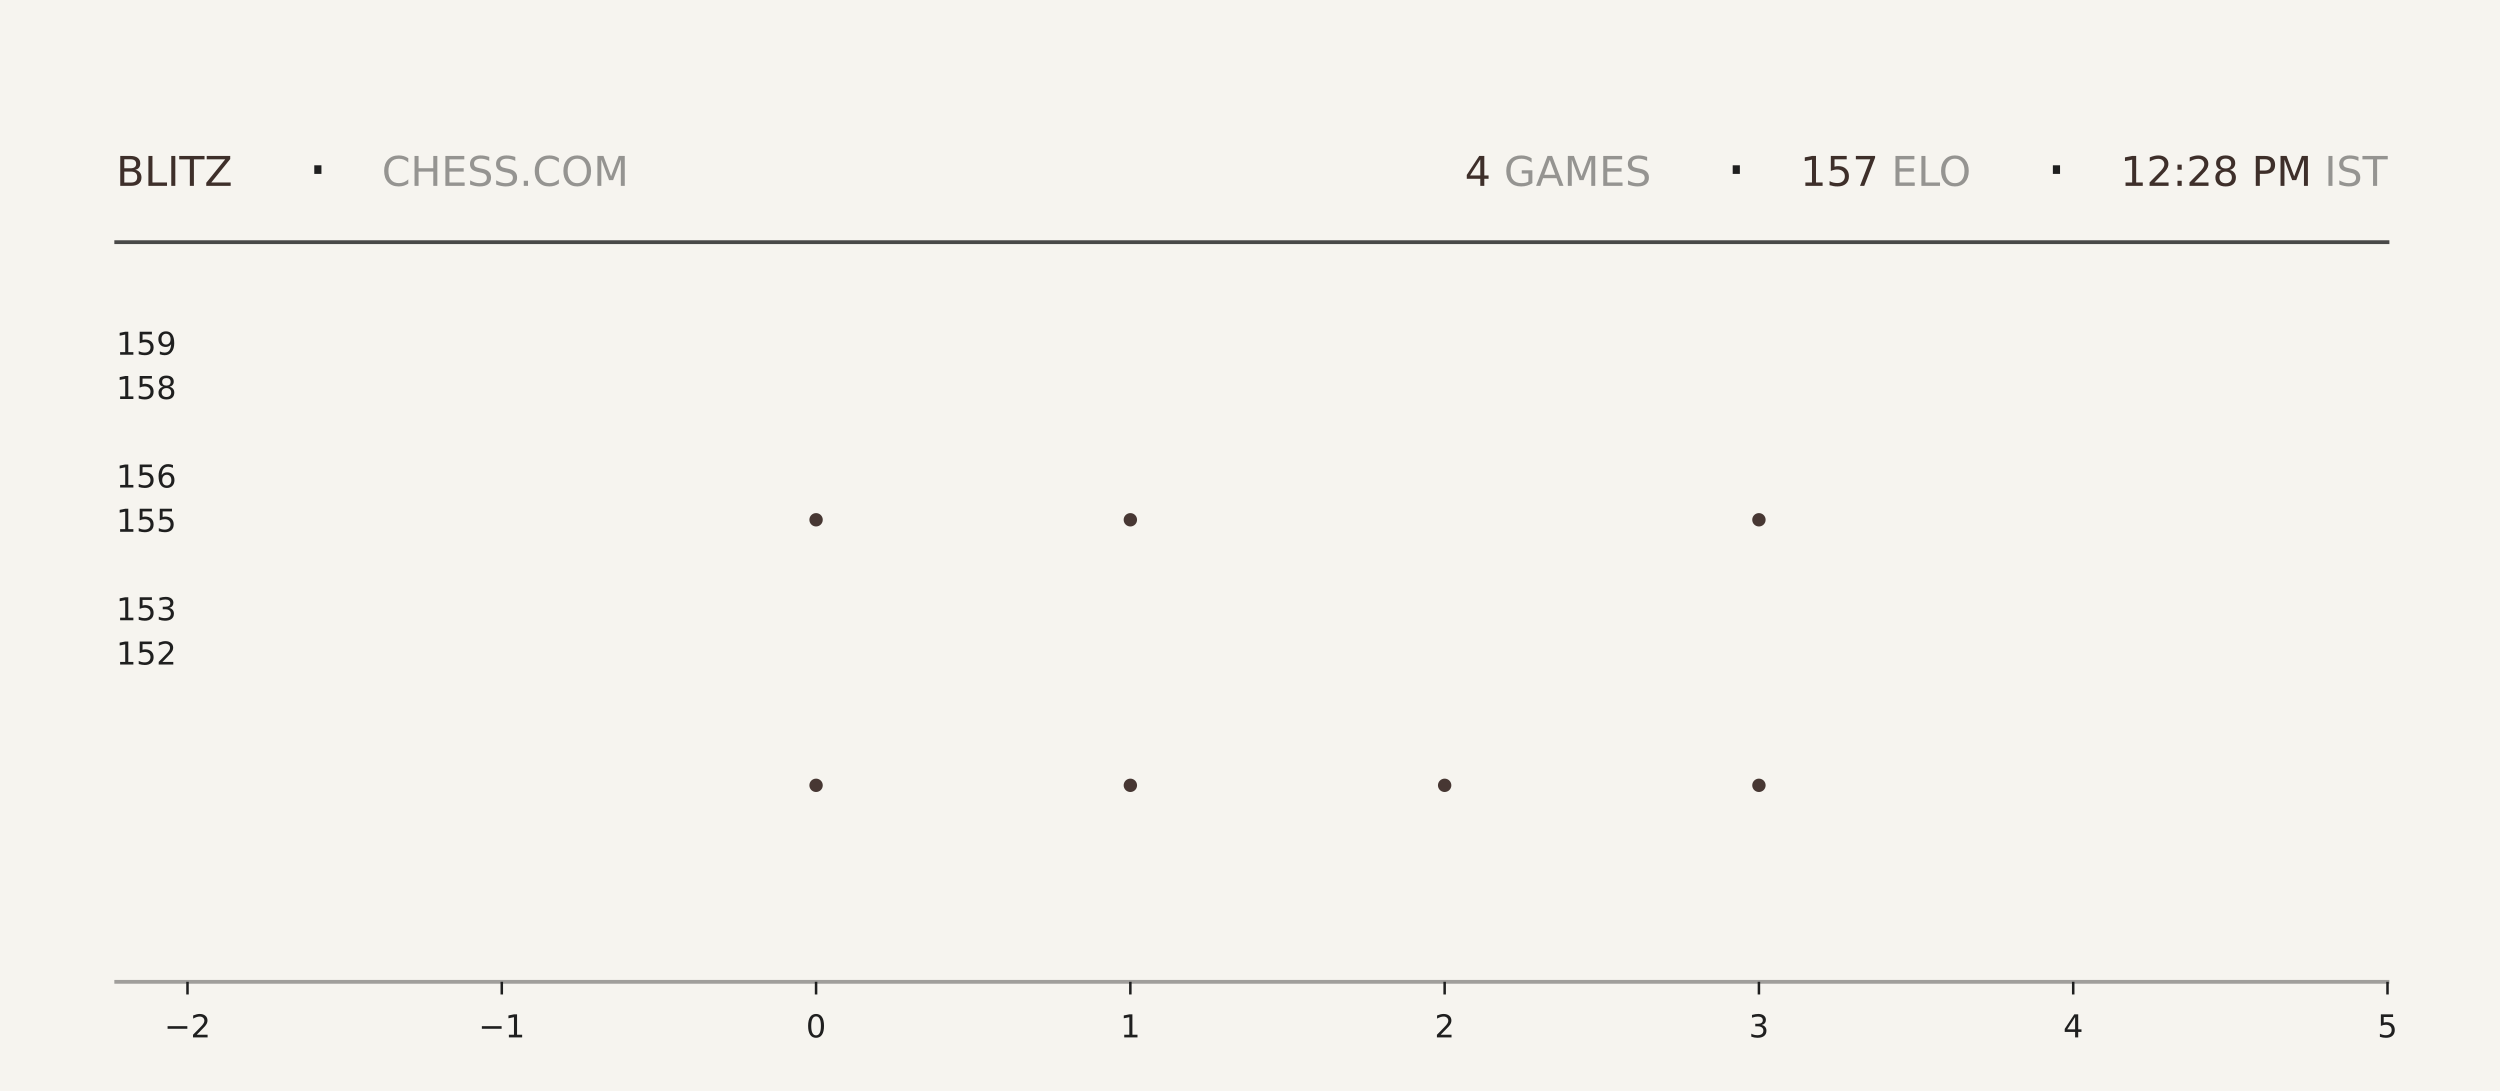
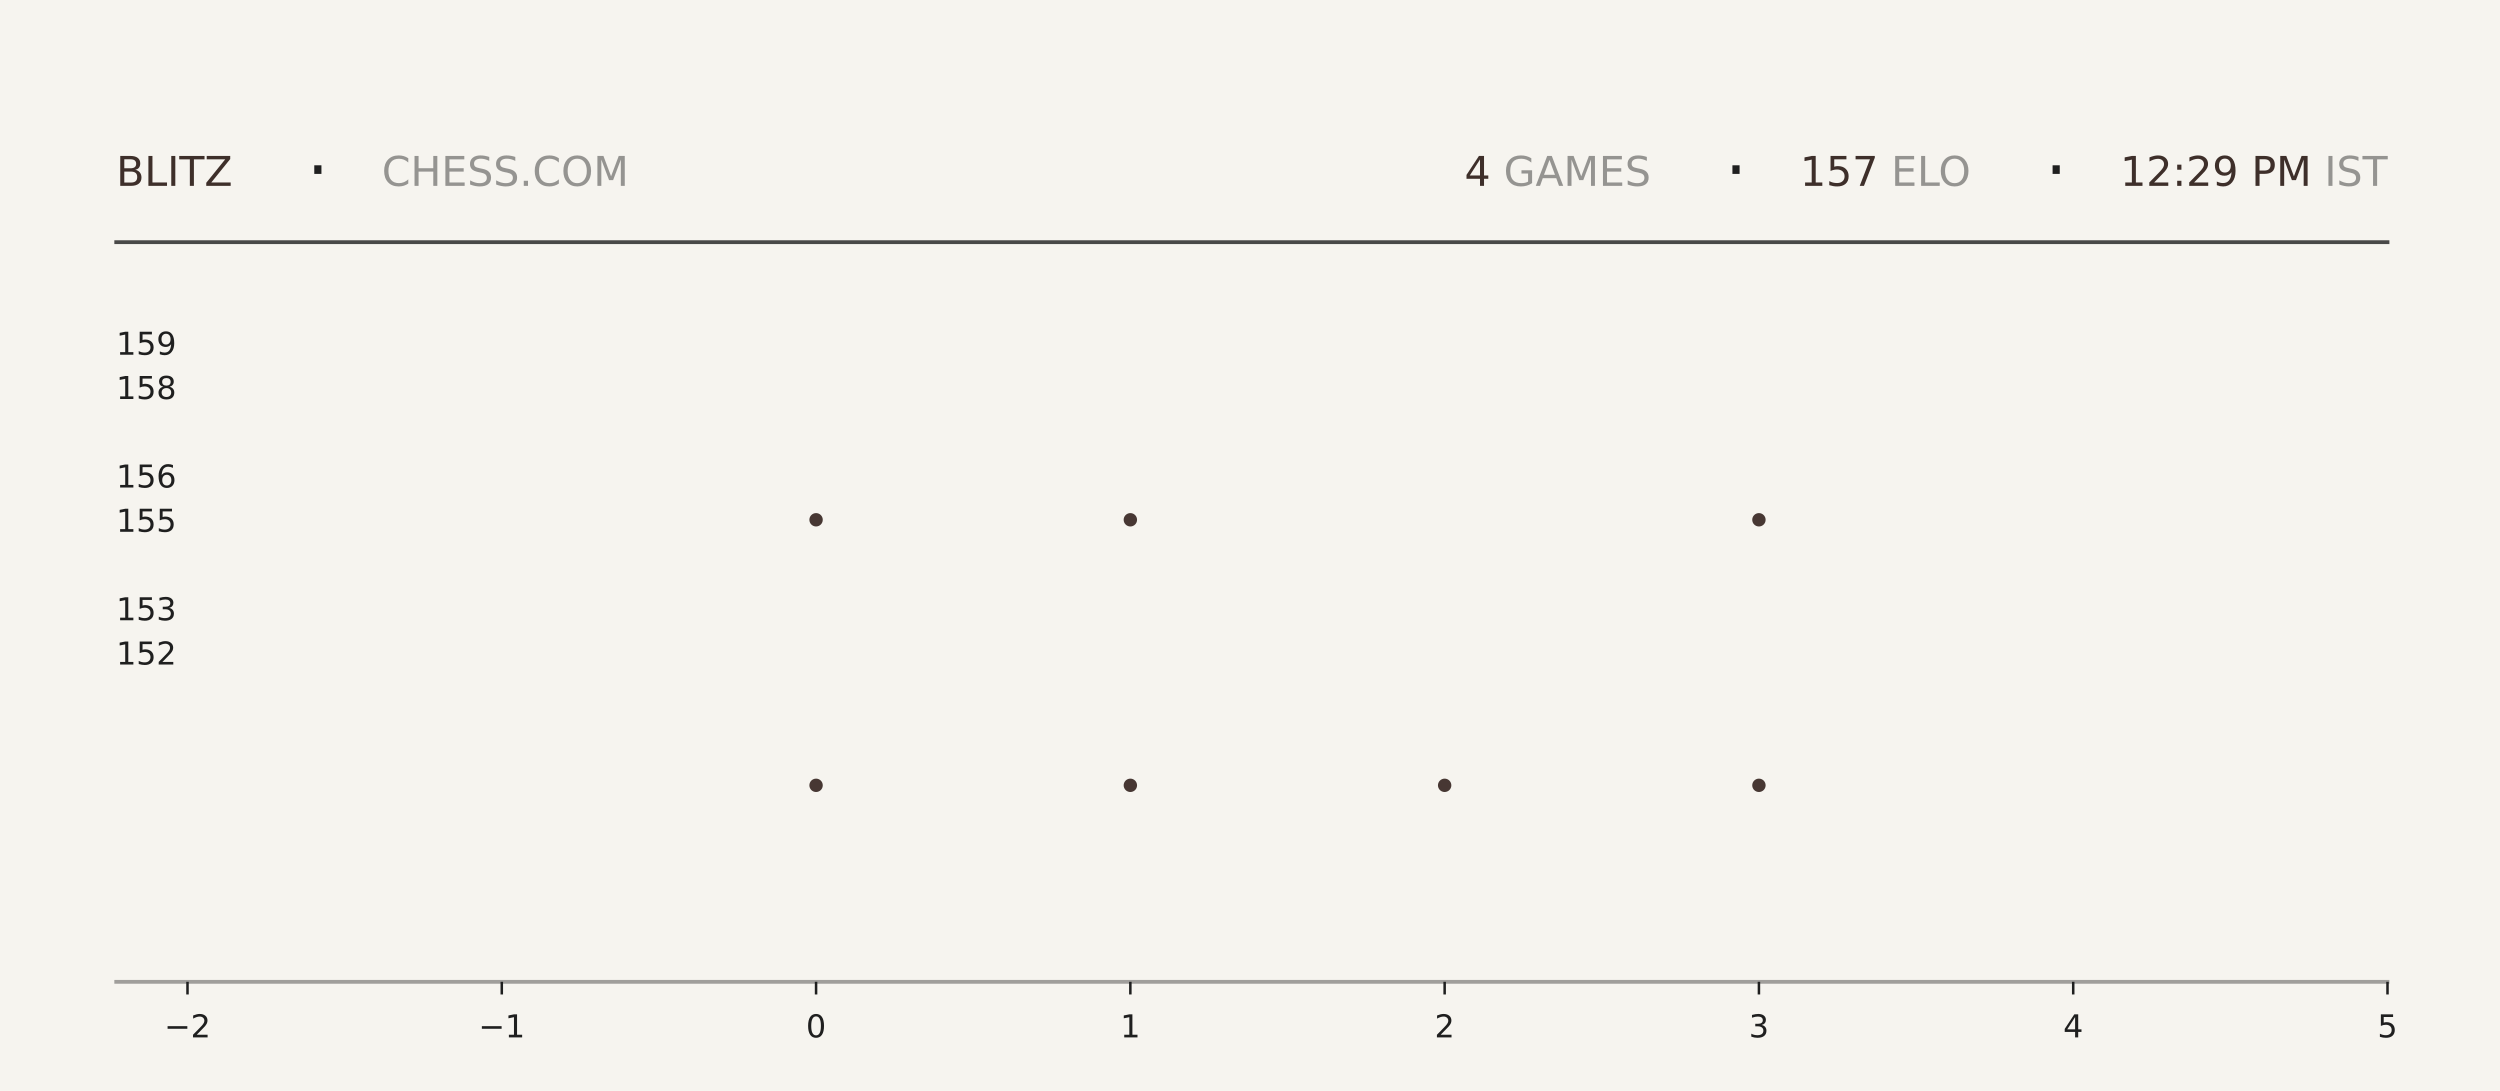
<svg xmlns="http://www.w3.org/2000/svg" xmlns:xlink="http://www.w3.org/1999/xlink" width="792pt" height="345.6pt" viewBox="0 0 792 345.6" version="1.1">
  <defs>
    <style type="text/css">*{stroke-linejoin: round; stroke-linecap: butt}</style>
  </defs>
  <g id="figure_1">
    <g id="patch_1">
      <path d="M 0 345.6  L 792 345.6  L 792 0  L 0 0  z " style="fill: #f6f4ef" />
    </g>
    <g id="axes_1">
      <g id="patch_2">
        <path d="M 59.4 311.04  L 756.36 311.04  L 756.36 103.68  L 59.4 103.68  z " style="fill: #f6f4ef" />
      </g>
      <g id="PathCollection_1">
        <defs>
-           <path id="me34ca7914f" d="M 0 2.121  C 0.563 2.121 1.102 1.898 1.5 1.5  C 1.898 1.102 2.121 0.563 2.121 0  C 2.121 -0.563 1.898 -1.102 1.5 -1.5  C 1.102 -1.898 0.563 -2.121 0 -2.121  C -0.563 -2.121 -1.102 -1.898 -1.5 -1.5  C -1.898 -1.102 -2.121 -0.563 -2.121 0  C -2.121 0.563 -1.898 1.102 -1.5 1.5  C -1.102 1.898 -0.563 2.121 0 2.121  z " />
-         </defs>
-         <g clip-path="url(#p185725caef)">
-           <use xlink:href="#me34ca7914f" x="258.531" y="248.79" style="fill: #3e2f2a; fill-opacity: 0.95" />
-           <use xlink:href="#me34ca7914f" x="258.531" y="164.668" style="fill: #3e2f2a; fill-opacity: 0.95" />
+           <path id="m68966bad9e" d="M 0 2.121  C 0.563 2.121 1.102 1.898 1.5 1.5  C 1.898 1.102 2.121 0.563 2.121 0  C 2.121 -0.563 1.898 -1.102 1.5 -1.5  C 1.102 -1.898 0.563 -2.121 0 -2.121  C -0.563 -2.121 -1.102 -1.898 -1.5 -1.5  C -1.898 -1.102 -2.121 -0.563 -2.121 0  C -2.121 0.563 -1.898 1.102 -1.5 1.5  C -1.102 1.898 -0.563 2.121 0 2.121  z " />
+         </defs>
+         <g clip-path="url(#p102317d1bd)">
+           <use xlink:href="#m68966bad9e" x="258.531" y="248.79" style="fill: #3e2f2a; fill-opacity: 0.95" />
+           <use xlink:href="#m68966bad9e" x="258.531" y="164.668" style="fill: #3e2f2a; fill-opacity: 0.95" />
        </g>
      </g>
      <g id="PathCollection_2">
-         <g clip-path="url(#p185725caef)">
-           <use xlink:href="#me34ca7914f" x="358.097" y="248.79" style="fill: #3e2f2a; fill-opacity: 0.95" />
-           <use xlink:href="#me34ca7914f" x="358.097" y="164.668" style="fill: #3e2f2a; fill-opacity: 0.95" />
-           <use xlink:href="#me34ca7914f" x="358.097" y="80.547" style="fill: #3e2f2a; fill-opacity: 0.95" />
+         <g clip-path="url(#p102317d1bd)">
+           <use xlink:href="#m68966bad9e" x="358.097" y="248.79" style="fill: #3e2f2a; fill-opacity: 0.95" />
+           <use xlink:href="#m68966bad9e" x="358.097" y="164.668" style="fill: #3e2f2a; fill-opacity: 0.95" />
+           <use xlink:href="#m68966bad9e" x="358.097" y="80.547" style="fill: #3e2f2a; fill-opacity: 0.95" />
        </g>
      </g>
      <g id="PathCollection_3">
-         <g clip-path="url(#p185725caef)">
-           <use xlink:href="#me34ca7914f" x="457.663" y="248.79" style="fill: #3e2f2a; fill-opacity: 0.95" />
+         <g clip-path="url(#p102317d1bd)">
+           <use xlink:href="#m68966bad9e" x="457.663" y="248.79" style="fill: #3e2f2a; fill-opacity: 0.95" />
        </g>
      </g>
      <g id="PathCollection_4">
-         <g clip-path="url(#p185725caef)">
-           <use xlink:href="#me34ca7914f" x="557.229" y="248.79" style="fill: #3e2f2a; fill-opacity: 0.95" />
-           <use xlink:href="#me34ca7914f" x="557.229" y="164.668" style="fill: #3e2f2a; fill-opacity: 0.95" />
-           <use xlink:href="#me34ca7914f" x="557.229" y="80.547" style="fill: #3e2f2a; fill-opacity: 0.95" />
+         <g clip-path="url(#p102317d1bd)">
+           <use xlink:href="#m68966bad9e" x="557.229" y="248.79" style="fill: #3e2f2a; fill-opacity: 0.95" />
+           <use xlink:href="#m68966bad9e" x="557.229" y="164.668" style="fill: #3e2f2a; fill-opacity: 0.95" />
+           <use xlink:href="#m68966bad9e" x="557.229" y="80.547" style="fill: #3e2f2a; fill-opacity: 0.95" />
        </g>
      </g>
      <g id="matplotlib.axis_1">
        <g id="xtick_1">
          <g id="line2d_1">
            <defs>
-               <path id="m15783705e2" d="M 0 0  L 0 4  " style="stroke: #1f1f1f; stroke-width: 0.8" />
+               <path id="mbdae1d4174" d="M 0 0  L 0 4  " style="stroke: #1f1f1f; stroke-width: 0.8" />
            </defs>
            <g>
-               <use xlink:href="#m15783705e2" x="59.4" y="311.04" style="fill: #1f1f1f; stroke: #1f1f1f; stroke-width: 0.8" />
+               <use xlink:href="#mbdae1d4174" x="59.4" y="311.04" style="fill: #1f1f1f; stroke: #1f1f1f; stroke-width: 0.8" />
            </g>
          </g>
          <g id="text_1">
            <g style="fill: #1f1f1f" transform="translate(52.02891 328.6384) scale(0.1 -0.1)">
              <defs>
                <path id="DejaVuSans-2212" d="M 678 2272  L 4684 2272  L 4684 1741  L 678 1741  L 678 2272  z " transform="scale(0.015625)" />
                <path id="DejaVuSans-32" d="M 1228 531  L 3431 531  L 3431 0  L 469 0  L 469 531  Q 828 903 1448 1529  Q 2069 2156 2228 2338  Q 2531 2678 2651 2914  Q 2772 3150 2772 3378  Q 2772 3750 2511 3984  Q 2250 4219 1831 4219  Q 1534 4219 1204 4116  Q 875 4013 500 3803  L 500 4441  Q 881 4594 1212 4672  Q 1544 4750 1819 4750  Q 2544 4750 2975 4387  Q 3406 4025 3406 3419  Q 3406 3131 3298 2873  Q 3191 2616 2906 2266  Q 2828 2175 2409 1742  Q 1991 1309 1228 531  z " transform="scale(0.015625)" />
              </defs>
              <use xlink:href="#DejaVuSans-2212" />
              <use xlink:href="#DejaVuSans-32" transform="translate(83.78906 0)" />
            </g>
          </g>
        </g>
        <g id="xtick_2">
          <g id="line2d_2">
            <g>
-               <use xlink:href="#m15783705e2" x="158.966" y="311.04" style="fill: #1f1f1f; stroke: #1f1f1f; stroke-width: 0.8" />
+               <use xlink:href="#mbdae1d4174" x="158.966" y="311.04" style="fill: #1f1f1f; stroke: #1f1f1f; stroke-width: 0.8" />
            </g>
          </g>
          <g id="text_2">
            <g style="fill: #1f1f1f" transform="translate(151.5946 328.6384) scale(0.1 -0.1)">
              <defs>
                <path id="DejaVuSans-31" d="M 794 531  L 1825 531  L 1825 4091  L 703 3866  L 703 4441  L 1819 4666  L 2450 4666  L 2450 531  L 3481 531  L 3481 0  L 794 0  L 794 531  z " transform="scale(0.015625)" />
              </defs>
              <use xlink:href="#DejaVuSans-2212" />
              <use xlink:href="#DejaVuSans-31" transform="translate(83.78906 0)" />
            </g>
          </g>
        </g>
        <g id="xtick_3">
          <g id="line2d_3">
            <g>
-               <use xlink:href="#m15783705e2" x="258.531" y="311.04" style="fill: #1f1f1f; stroke: #1f1f1f; stroke-width: 0.8" />
+               <use xlink:href="#mbdae1d4174" x="258.531" y="311.04" style="fill: #1f1f1f; stroke: #1f1f1f; stroke-width: 0.8" />
            </g>
          </g>
          <g id="text_3">
            <g style="fill: #1f1f1f" transform="translate(255.3502 328.6384) scale(0.1 -0.1)">
              <defs>
                <path id="DejaVuSans-30" d="M 2034 4250  Q 1547 4250 1301 3770  Q 1056 3291 1056 2328  Q 1056 1369 1301 889  Q 1547 409 2034 409  Q 2525 409 2770 889  Q 3016 1369 3016 2328  Q 3016 3291 2770 3770  Q 2525 4250 2034 4250  z M 2034 4750  Q 2819 4750 3233 4129  Q 3647 3509 3647 2328  Q 3647 1150 3233 529  Q 2819 -91 2034 -91  Q 1250 -91 836 529  Q 422 1150 422 2328  Q 422 3509 836 4129  Q 1250 4750 2034 4750  z " transform="scale(0.015625)" />
              </defs>
              <use xlink:href="#DejaVuSans-30" />
            </g>
          </g>
        </g>
        <g id="xtick_4">
          <g id="line2d_4">
            <g>
-               <use xlink:href="#m15783705e2" x="358.097" y="311.04" style="fill: #1f1f1f; stroke: #1f1f1f; stroke-width: 0.8" />
+               <use xlink:href="#mbdae1d4174" x="358.097" y="311.04" style="fill: #1f1f1f; stroke: #1f1f1f; stroke-width: 0.8" />
            </g>
          </g>
          <g id="text_4">
            <g style="fill: #1f1f1f" transform="translate(354.9159 328.6384) scale(0.1 -0.1)">
              <use xlink:href="#DejaVuSans-31" />
            </g>
          </g>
        </g>
        <g id="xtick_5">
          <g id="line2d_5">
            <g>
-               <use xlink:href="#m15783705e2" x="457.663" y="311.04" style="fill: #1f1f1f; stroke: #1f1f1f; stroke-width: 0.8" />
+               <use xlink:href="#mbdae1d4174" x="457.663" y="311.04" style="fill: #1f1f1f; stroke: #1f1f1f; stroke-width: 0.8" />
            </g>
          </g>
          <g id="text_5">
            <g style="fill: #1f1f1f" transform="translate(454.4816 328.6384) scale(0.1 -0.1)">
              <use xlink:href="#DejaVuSans-32" />
            </g>
          </g>
        </g>
        <g id="xtick_6">
          <g id="line2d_6">
            <g>
-               <use xlink:href="#m15783705e2" x="557.229" y="311.04" style="fill: #1f1f1f; stroke: #1f1f1f; stroke-width: 0.8" />
+               <use xlink:href="#mbdae1d4174" x="557.229" y="311.04" style="fill: #1f1f1f; stroke: #1f1f1f; stroke-width: 0.8" />
            </g>
          </g>
          <g id="text_6">
            <g style="fill: #1f1f1f" transform="translate(554.0473 328.6384) scale(0.1 -0.1)">
              <defs>
                <path id="DejaVuSans-33" d="M 2597 2516  Q 3050 2419 3304 2112  Q 3559 1806 3559 1356  Q 3559 666 3084 287  Q 2609 -91 1734 -91  Q 1441 -91 1130 -33  Q 819 25 488 141  L 488 750  Q 750 597 1062 519  Q 1375 441 1716 441  Q 2309 441 2620 675  Q 2931 909 2931 1356  Q 2931 1769 2642 2001  Q 2353 2234 1838 2234  L 1294 2234  L 1294 2753  L 1863 2753  Q 2328 2753 2575 2939  Q 2822 3125 2822 3475  Q 2822 3834 2567 4026  Q 2313 4219 1838 4219  Q 1578 4219 1281 4162  Q 984 4106 628 3988  L 628 4550  Q 988 4650 1302 4700  Q 1616 4750 1894 4750  Q 2613 4750 3031 4423  Q 3450 4097 3450 3541  Q 3450 3153 3228 2886  Q 3006 2619 2597 2516  z " transform="scale(0.015625)" />
              </defs>
              <use xlink:href="#DejaVuSans-33" />
            </g>
          </g>
        </g>
        <g id="xtick_7">
          <g id="line2d_7">
            <g>
-               <use xlink:href="#m15783705e2" x="656.794" y="311.04" style="fill: #1f1f1f; stroke: #1f1f1f; stroke-width: 0.8" />
+               <use xlink:href="#mbdae1d4174" x="656.794" y="311.04" style="fill: #1f1f1f; stroke: #1f1f1f; stroke-width: 0.8" />
            </g>
          </g>
          <g id="text_7">
            <g style="fill: #1f1f1f" transform="translate(653.613 328.6384) scale(0.1 -0.1)">
              <defs>
                <path id="DejaVuSans-34" d="M 2419 4116  L 825 1625  L 2419 1625  L 2419 4116  z M 2253 4666  L 3047 4666  L 3047 1625  L 3713 1625  L 3713 1100  L 3047 1100  L 3047 0  L 2419 0  L 2419 1100  L 313 1100  L 313 1709  L 2253 4666  z " transform="scale(0.015625)" />
              </defs>
              <use xlink:href="#DejaVuSans-34" />
            </g>
          </g>
        </g>
        <g id="xtick_8">
          <g id="line2d_8">
            <g>
-               <use xlink:href="#m15783705e2" x="756.36" y="311.04" style="fill: #1f1f1f; stroke: #1f1f1f; stroke-width: 0.8" />
+               <use xlink:href="#mbdae1d4174" x="756.36" y="311.04" style="fill: #1f1f1f; stroke: #1f1f1f; stroke-width: 0.8" />
            </g>
          </g>
          <g id="text_8">
            <g style="fill: #1f1f1f" transform="translate(753.1788 328.6384) scale(0.1 -0.1)">
              <defs>
                <path id="DejaVuSans-35" d="M 691 4666  L 3169 4666  L 3169 4134  L 1269 4134  L 1269 2991  Q 1406 3038 1543 3061  Q 1681 3084 1819 3084  Q 2600 3084 3056 2656  Q 3513 2228 3513 1497  Q 3513 744 3044 326  Q 2575 -91 1722 -91  Q 1428 -91 1123 -41  Q 819 9 494 109  L 494 744  Q 775 591 1075 516  Q 1375 441 1709 441  Q 2250 441 2565 725  Q 2881 1009 2881 1497  Q 2881 1984 2565 2268  Q 2250 2553 1709 2553  Q 1456 2553 1204 2497  Q 953 2441 691 2322  L 691 4666  z " transform="scale(0.015625)" />
              </defs>
              <use xlink:href="#DejaVuSans-35" />
            </g>
          </g>
        </g>
      </g>
      <g id="matplotlib.axis_2">
        <g id="ytick_1">
          <g id="line2d_9" />
          <g id="text_9">
            <g style="fill: #1f1f1f" transform="translate(36.8125 210.5283) scale(0.1 -0.1)">
              <use xlink:href="#DejaVuSans-31" />
              <use xlink:href="#DejaVuSans-35" transform="translate(63.62305 0)" />
              <use xlink:href="#DejaVuSans-32" transform="translate(127.2461 0)" />
            </g>
          </g>
        </g>
        <g id="ytick_2">
          <g id="line2d_10" />
          <g id="text_10">
            <g style="fill: #1f1f1f" transform="translate(36.8125 196.508) scale(0.1 -0.1)">
              <use xlink:href="#DejaVuSans-31" />
              <use xlink:href="#DejaVuSans-35" transform="translate(63.62305 0)" />
              <use xlink:href="#DejaVuSans-33" transform="translate(127.2461 0)" />
            </g>
          </g>
        </g>
        <g id="ytick_3">
          <g id="line2d_11" />
          <g id="text_11">
            <g style="fill: #1f1f1f" transform="translate(36.8125 168.4675) scale(0.1 -0.1)">
              <use xlink:href="#DejaVuSans-31" />
              <use xlink:href="#DejaVuSans-35" transform="translate(63.62305 0)" />
              <use xlink:href="#DejaVuSans-35" transform="translate(127.2461 0)" />
            </g>
          </g>
        </g>
        <g id="ytick_4">
          <g id="line2d_12" />
          <g id="text_12">
            <g style="fill: #1f1f1f" transform="translate(36.8125 154.4472) scale(0.1 -0.1)">
              <defs>
                <path id="DejaVuSans-36" d="M 2113 2584  Q 1688 2584 1439 2293  Q 1191 2003 1191 1497  Q 1191 994 1439 701  Q 1688 409 2113 409  Q 2538 409 2786 701  Q 3034 994 3034 1497  Q 3034 2003 2786 2293  Q 2538 2584 2113 2584  z M 3366 4563  L 3366 3988  Q 3128 4100 2886 4159  Q 2644 4219 2406 4219  Q 1781 4219 1451 3797  Q 1122 3375 1075 2522  Q 1259 2794 1537 2939  Q 1816 3084 2150 3084  Q 2853 3084 3261 2657  Q 3669 2231 3669 1497  Q 3669 778 3244 343  Q 2819 -91 2113 -91  Q 1303 -91 875 529  Q 447 1150 447 2328  Q 447 3434 972 4092  Q 1497 4750 2381 4750  Q 2619 4750 2861 4703  Q 3103 4656 3366 4563  z " transform="scale(0.015625)" />
              </defs>
              <use xlink:href="#DejaVuSans-31" />
              <use xlink:href="#DejaVuSans-35" transform="translate(63.62305 0)" />
              <use xlink:href="#DejaVuSans-36" transform="translate(127.2461 0)" />
            </g>
          </g>
        </g>
        <g id="ytick_5">
          <g id="line2d_13" />
          <g id="text_13">
            <g style="fill: #1f1f1f" transform="translate(36.8125 126.4066) scale(0.1 -0.1)">
              <defs>
                <path id="DejaVuSans-38" d="M 2034 2216  Q 1584 2216 1326 1975  Q 1069 1734 1069 1313  Q 1069 891 1326 650  Q 1584 409 2034 409  Q 2484 409 2743 651  Q 3003 894 3003 1313  Q 3003 1734 2745 1975  Q 2488 2216 2034 2216  z M 1403 2484  Q 997 2584 770 2862  Q 544 3141 544 3541  Q 544 4100 942 4425  Q 1341 4750 2034 4750  Q 2731 4750 3128 4425  Q 3525 4100 3525 3541  Q 3525 3141 3298 2862  Q 3072 2584 2669 2484  Q 3125 2378 3379 2068  Q 3634 1759 3634 1313  Q 3634 634 3220 271  Q 2806 -91 2034 -91  Q 1263 -91 848 271  Q 434 634 434 1313  Q 434 1759 690 2068  Q 947 2378 1403 2484  z M 1172 3481  Q 1172 3119 1398 2916  Q 1625 2713 2034 2713  Q 2441 2713 2670 2916  Q 2900 3119 2900 3481  Q 2900 3844 2670 4047  Q 2441 4250 2034 4250  Q 1625 4250 1398 4047  Q 1172 3844 1172 3481  z " transform="scale(0.015625)" />
              </defs>
              <use xlink:href="#DejaVuSans-31" />
              <use xlink:href="#DejaVuSans-35" transform="translate(63.62305 0)" />
              <use xlink:href="#DejaVuSans-38" transform="translate(127.2461 0)" />
            </g>
          </g>
        </g>
        <g id="ytick_6">
          <g id="line2d_14" />
          <g id="text_14">
            <g style="fill: #1f1f1f" transform="translate(36.8125 112.3863) scale(0.1 -0.1)">
              <defs>
                <path id="DejaVuSans-39" d="M 703 97  L 703 672  Q 941 559 1184 500  Q 1428 441 1663 441  Q 2288 441 2617 861  Q 2947 1281 2994 2138  Q 2813 1869 2534 1725  Q 2256 1581 1919 1581  Q 1219 1581 811 2004  Q 403 2428 403 3163  Q 403 3881 828 4315  Q 1253 4750 1959 4750  Q 2769 4750 3195 4129  Q 3622 3509 3622 2328  Q 3622 1225 3098 567  Q 2575 -91 1691 -91  Q 1453 -91 1209 -44  Q 966 3 703 97  z M 1959 2075  Q 2384 2075 2632 2365  Q 2881 2656 2881 3163  Q 2881 3666 2632 3958  Q 2384 4250 1959 4250  Q 1534 4250 1286 3958  Q 1038 3666 1038 3163  Q 1038 2656 1286 2365  Q 1534 2075 1959 2075  z " transform="scale(0.015625)" />
              </defs>
              <use xlink:href="#DejaVuSans-31" />
              <use xlink:href="#DejaVuSans-35" transform="translate(63.62305 0)" />
              <use xlink:href="#DejaVuSans-39" transform="translate(127.2461 0)" />
            </g>
          </g>
        </g>
      </g>
    </g>
    <g id="line2d_15">
      <path d="M 36.82 76.723  L 756.36 76.723  " style="fill: none; stroke: #1f1f1f; stroke-opacity: 0.8; stroke-width: 1.2; stroke-linecap: square" />
    </g>
    <g id="line2d_16">
      <path d="M 36.82 311.04  L 756.36 311.04  " style="fill: none; stroke: #1f1f1f; stroke-opacity: 0.4; stroke-width: 1.2; stroke-linecap: square" />
    </g>
    <g id="text_15">
      <g style="fill: #3e2f2a" transform="translate(36.82 58.88319) scale(0.13 -0.13)">
        <defs>
          <path id="DejaVuSans-42" d="M 1259 2228  L 1259 519  L 2272 519  Q 2781 519 3026 730  Q 3272 941 3272 1375  Q 3272 1813 3026 2020  Q 2781 2228 2272 2228  L 1259 2228  z M 1259 4147  L 1259 2741  L 2194 2741  Q 2656 2741 2882 2914  Q 3109 3088 3109 3444  Q 3109 3797 2882 3972  Q 2656 4147 2194 4147  L 1259 4147  z M 628 4666  L 2241 4666  Q 2963 4666 3353 4366  Q 3744 4066 3744 3513  Q 3744 3084 3544 2831  Q 3344 2578 2956 2516  Q 3422 2416 3680 2098  Q 3938 1781 3938 1306  Q 3938 681 3513 340  Q 3088 0 2303 0  L 628 0  L 628 4666  z " transform="scale(0.015625)" />
          <path id="DejaVuSans-4c" d="M 628 4666  L 1259 4666  L 1259 531  L 3531 531  L 3531 0  L 628 0  L 628 4666  z " transform="scale(0.015625)" />
          <path id="DejaVuSans-49" d="M 628 4666  L 1259 4666  L 1259 0  L 628 0  L 628 4666  z " transform="scale(0.015625)" />
          <path id="DejaVuSans-54" d="M -19 4666  L 3928 4666  L 3928 4134  L 2272 4134  L 2272 0  L 1638 0  L 1638 4134  L -19 4134  L -19 4666  z " transform="scale(0.015625)" />
          <path id="DejaVuSans-5a" d="M 359 4666  L 4025 4666  L 4025 4184  L 1075 531  L 4097 531  L 4097 0  L 288 0  L 288 481  L 3238 4134  L 359 4134  L 359 4666  z " transform="scale(0.015625)" />
        </defs>
        <use xlink:href="#DejaVuSans-42" />
        <use xlink:href="#DejaVuSans-4c" transform="translate(68.60352 0)" />
        <use xlink:href="#DejaVuSans-49" transform="translate(124.3164 0)" />
        <use xlink:href="#DejaVuSans-54" transform="translate(153.8086 0)" />
        <use xlink:href="#DejaVuSans-5a" transform="translate(214.8926 0)" />
      </g>
    </g>
    <g id="text_16">
      <g style="fill: #1f1f1f" transform="translate(97.21 61.36662) scale(0.22 -0.22)">
        <defs>
          <path id="DejaVuSans-b7" d="M 684 2619  L 1344 2619  L 1344 1825  L 684 1825  L 684 2619  z " transform="scale(0.015625)" />
        </defs>
        <use xlink:href="#DejaVuSans-b7" />
      </g>
    </g>
    <g id="text_17">
      <g style="fill: #1f1f1f; opacity: 0.45" transform="translate(120.97 58.88319) scale(0.13 -0.13)">
        <defs>
          <path id="DejaVuSans-43" d="M 4122 4306  L 4122 3641  Q 3803 3938 3442 4084  Q 3081 4231 2675 4231  Q 1875 4231 1450 3742  Q 1025 3253 1025 2328  Q 1025 1406 1450 917  Q 1875 428 2675 428  Q 3081 428 3442 575  Q 3803 722 4122 1019  L 4122 359  Q 3791 134 3420 21  Q 3050 -91 2638 -91  Q 1578 -91 968 557  Q 359 1206 359 2328  Q 359 3453 968 4101  Q 1578 4750 2638 4750  Q 3056 4750 3426 4639  Q 3797 4528 4122 4306  z " transform="scale(0.015625)" />
          <path id="DejaVuSans-48" d="M 628 4666  L 1259 4666  L 1259 2753  L 3553 2753  L 3553 4666  L 4184 4666  L 4184 0  L 3553 0  L 3553 2222  L 1259 2222  L 1259 0  L 628 0  L 628 4666  z " transform="scale(0.015625)" />
          <path id="DejaVuSans-45" d="M 628 4666  L 3578 4666  L 3578 4134  L 1259 4134  L 1259 2753  L 3481 2753  L 3481 2222  L 1259 2222  L 1259 531  L 3634 531  L 3634 0  L 628 0  L 628 4666  z " transform="scale(0.015625)" />
          <path id="DejaVuSans-53" d="M 3425 4513  L 3425 3897  Q 3066 4069 2747 4153  Q 2428 4238 2131 4238  Q 1616 4238 1336 4038  Q 1056 3838 1056 3469  Q 1056 3159 1242 3001  Q 1428 2844 1947 2747  L 2328 2669  Q 3034 2534 3370 2195  Q 3706 1856 3706 1288  Q 3706 609 3251 259  Q 2797 -91 1919 -91  Q 1588 -91 1214 -16  Q 841 59 441 206  L 441 856  Q 825 641 1194 531  Q 1563 422 1919 422  Q 2459 422 2753 634  Q 3047 847 3047 1241  Q 3047 1584 2836 1778  Q 2625 1972 2144 2069  L 1759 2144  Q 1053 2284 737 2584  Q 422 2884 422 3419  Q 422 4038 858 4394  Q 1294 4750 2059 4750  Q 2388 4750 2728 4690  Q 3069 4631 3425 4513  z " transform="scale(0.015625)" />
          <path id="DejaVuSans-2e" d="M 684 794  L 1344 794  L 1344 0  L 684 0  L 684 794  z " transform="scale(0.015625)" />
          <path id="DejaVuSans-4f" d="M 2522 4238  Q 1834 4238 1429 3725  Q 1025 3213 1025 2328  Q 1025 1447 1429 934  Q 1834 422 2522 422  Q 3209 422 3611 934  Q 4013 1447 4013 2328  Q 4013 3213 3611 3725  Q 3209 4238 2522 4238  z M 2522 4750  Q 3503 4750 4090 4092  Q 4678 3434 4678 2328  Q 4678 1225 4090 567  Q 3503 -91 2522 -91  Q 1538 -91 948 565  Q 359 1222 359 2328  Q 359 3434 948 4092  Q 1538 4750 2522 4750  z " transform="scale(0.015625)" />
          <path id="DejaVuSans-4d" d="M 628 4666  L 1569 4666  L 2759 1491  L 3956 4666  L 4897 4666  L 4897 0  L 4281 0  L 4281 4097  L 3078 897  L 2444 897  L 1241 4097  L 1241 0  L 628 0  L 628 4666  z " transform="scale(0.015625)" />
        </defs>
        <use xlink:href="#DejaVuSans-43" />
        <use xlink:href="#DejaVuSans-48" transform="translate(69.82422 0)" />
        <use xlink:href="#DejaVuSans-45" transform="translate(145.0195 0)" />
        <use xlink:href="#DejaVuSans-53" transform="translate(208.2031 0)" />
        <use xlink:href="#DejaVuSans-53" transform="translate(271.6797 0)" />
        <use xlink:href="#DejaVuSans-2e" transform="translate(335.1562 0)" />
        <use xlink:href="#DejaVuSans-43" transform="translate(366.9434 0)" />
        <use xlink:href="#DejaVuSans-4f" transform="translate(436.7676 0)" />
        <use xlink:href="#DejaVuSans-4d" transform="translate(515.4785 0)" />
      </g>
    </g>
    <g id="text_18">
-       <g style="fill: #3e2f2a" transform="translate(464.04 58.88319) scale(0.13 -0.13)">
+       <g style="fill: #3e2f2a" transform="translate(463.95 58.88319) scale(0.13 -0.13)">
        <use xlink:href="#DejaVuSans-34" />
      </g>
    </g>
    <g id="text_19">
-       <g style="fill: #1f1f1f; opacity: 0.45" transform="translate(472.32 58.88319) scale(0.13 -0.13)">
+       <g style="fill: #1f1f1f; opacity: 0.45" transform="translate(472.23 58.88319) scale(0.13 -0.13)">
        <defs>
          <path id="DejaVuSans-20" transform="scale(0.015625)" />
          <path id="DejaVuSans-47" d="M 3809 666  L 3809 1919  L 2778 1919  L 2778 2438  L 4434 2438  L 4434 434  Q 4069 175 3628 42  Q 3188 -91 2688 -91  Q 1594 -91 976 548  Q 359 1188 359 2328  Q 359 3472 976 4111  Q 1594 4750 2688 4750  Q 3144 4750 3555 4637  Q 3966 4525 4313 4306  L 4313 3634  Q 3963 3931 3569 4081  Q 3175 4231 2741 4231  Q 1884 4231 1454 3753  Q 1025 3275 1025 2328  Q 1025 1384 1454 906  Q 1884 428 2741 428  Q 3075 428 3337 486  Q 3600 544 3809 666  z " transform="scale(0.015625)" />
          <path id="DejaVuSans-41" d="M 2188 4044  L 1331 1722  L 3047 1722  L 2188 4044  z M 1831 4666  L 2547 4666  L 4325 0  L 3669 0  L 3244 1197  L 1141 1197  L 716 0  L 50 0  L 1831 4666  z " transform="scale(0.015625)" />
        </defs>
        <use xlink:href="#DejaVuSans-20" />
        <use xlink:href="#DejaVuSans-47" transform="translate(31.78711 0)" />
        <use xlink:href="#DejaVuSans-41" transform="translate(109.2773 0)" />
        <use xlink:href="#DejaVuSans-4d" transform="translate(177.6855 0)" />
        <use xlink:href="#DejaVuSans-45" transform="translate(263.9648 0)" />
        <use xlink:href="#DejaVuSans-53" transform="translate(327.1484 0)" />
      </g>
    </g>
    <g id="text_20">
-       <g style="fill: #1f1f1f" transform="translate(546.57 61.36662) scale(0.22 -0.22)">
+       <g style="fill: #1f1f1f" transform="translate(546.48 61.36662) scale(0.22 -0.22)">
        <use xlink:href="#DejaVuSans-b7" />
      </g>
    </g>
    <g id="text_21">
-       <g style="fill: #3e2f2a" transform="translate(570.33 58.88319) scale(0.13 -0.13)">
+       <g style="fill: #3e2f2a" transform="translate(570.24 58.88319) scale(0.13 -0.13)">
        <defs>
          <path id="DejaVuSans-37" d="M 525 4666  L 3525 4666  L 3525 4397  L 1831 0  L 1172 0  L 2766 4134  L 525 4134  L 525 4666  z " transform="scale(0.015625)" />
        </defs>
        <use xlink:href="#DejaVuSans-31" />
        <use xlink:href="#DejaVuSans-35" transform="translate(63.62305 0)" />
        <use xlink:href="#DejaVuSans-37" transform="translate(127.2461 0)" />
      </g>
    </g>
    <g id="text_22">
-       <g style="fill: #1f1f1f; opacity: 0.45" transform="translate(595.08 58.88319) scale(0.13 -0.13)">
+       <g style="fill: #1f1f1f; opacity: 0.45" transform="translate(594.99 58.88319) scale(0.13 -0.13)">
        <use xlink:href="#DejaVuSans-20" />
        <use xlink:href="#DejaVuSans-45" transform="translate(31.78711 0)" />
        <use xlink:href="#DejaVuSans-4c" transform="translate(94.9707 0)" />
        <use xlink:href="#DejaVuSans-4f" transform="translate(147.0586 0)" />
      </g>
    </g>
    <g id="text_23">
-       <g style="fill: #1f1f1f" transform="translate(648 61.36662) scale(0.22 -0.22)">
+       <g style="fill: #1f1f1f" transform="translate(647.91 61.36662) scale(0.22 -0.22)">
        <use xlink:href="#DejaVuSans-b7" />
      </g>
    </g>
    <g id="text_24">
-       <g style="fill: #3e2f2a" transform="translate(671.76 58.88319) scale(0.13 -0.13)">
+       <g style="fill: #3e2f2a" transform="translate(671.67 58.88319) scale(0.13 -0.13)">
        <defs>
          <path id="DejaVuSans-3a" d="M 750 794  L 1409 794  L 1409 0  L 750 0  L 750 794  z M 750 3309  L 1409 3309  L 1409 2516  L 750 2516  L 750 3309  z " transform="scale(0.015625)" />
          <path id="DejaVuSans-50" d="M 1259 4147  L 1259 2394  L 2053 2394  Q 2494 2394 2734 2622  Q 2975 2850 2975 3272  Q 2975 3691 2734 3919  Q 2494 4147 2053 4147  L 1259 4147  z M 628 4666  L 2053 4666  Q 2838 4666 3239 4311  Q 3641 3956 3641 3272  Q 3641 2581 3239 2228  Q 2838 1875 2053 1875  L 1259 1875  L 1259 0  L 628 0  L 628 4666  z " transform="scale(0.015625)" />
        </defs>
        <use xlink:href="#DejaVuSans-31" />
        <use xlink:href="#DejaVuSans-32" transform="translate(63.62305 0)" />
        <use xlink:href="#DejaVuSans-3a" transform="translate(127.2461 0)" />
        <use xlink:href="#DejaVuSans-32" transform="translate(160.9375 0)" />
-         <use xlink:href="#DejaVuSans-38" transform="translate(224.5605 0)" />
+         <use xlink:href="#DejaVuSans-39" transform="translate(224.5605 0)" />
        <use xlink:href="#DejaVuSans-20" transform="translate(288.1836 0)" />
        <use xlink:href="#DejaVuSans-50" transform="translate(319.9707 0)" />
        <use xlink:href="#DejaVuSans-4d" transform="translate(380.2734 0)" />
      </g>
    </g>
    <g id="text_25">
      <g style="fill: #1f1f1f; opacity: 0.45" transform="translate(732.24 58.88319) scale(0.13 -0.13)">
        <use xlink:href="#DejaVuSans-20" />
        <use xlink:href="#DejaVuSans-49" transform="translate(31.78711 0)" />
        <use xlink:href="#DejaVuSans-53" transform="translate(61.2793 0)" />
        <use xlink:href="#DejaVuSans-54" transform="translate(124.7559 0)" />
      </g>
    </g>
  </g>
  <defs>
-     <clipPath id="p185725caef">
+     <clipPath id="p102317d1bd">
      <rect x="59.4" y="103.68" width="696.96" height="207.36" />
    </clipPath>
  </defs>
</svg>
